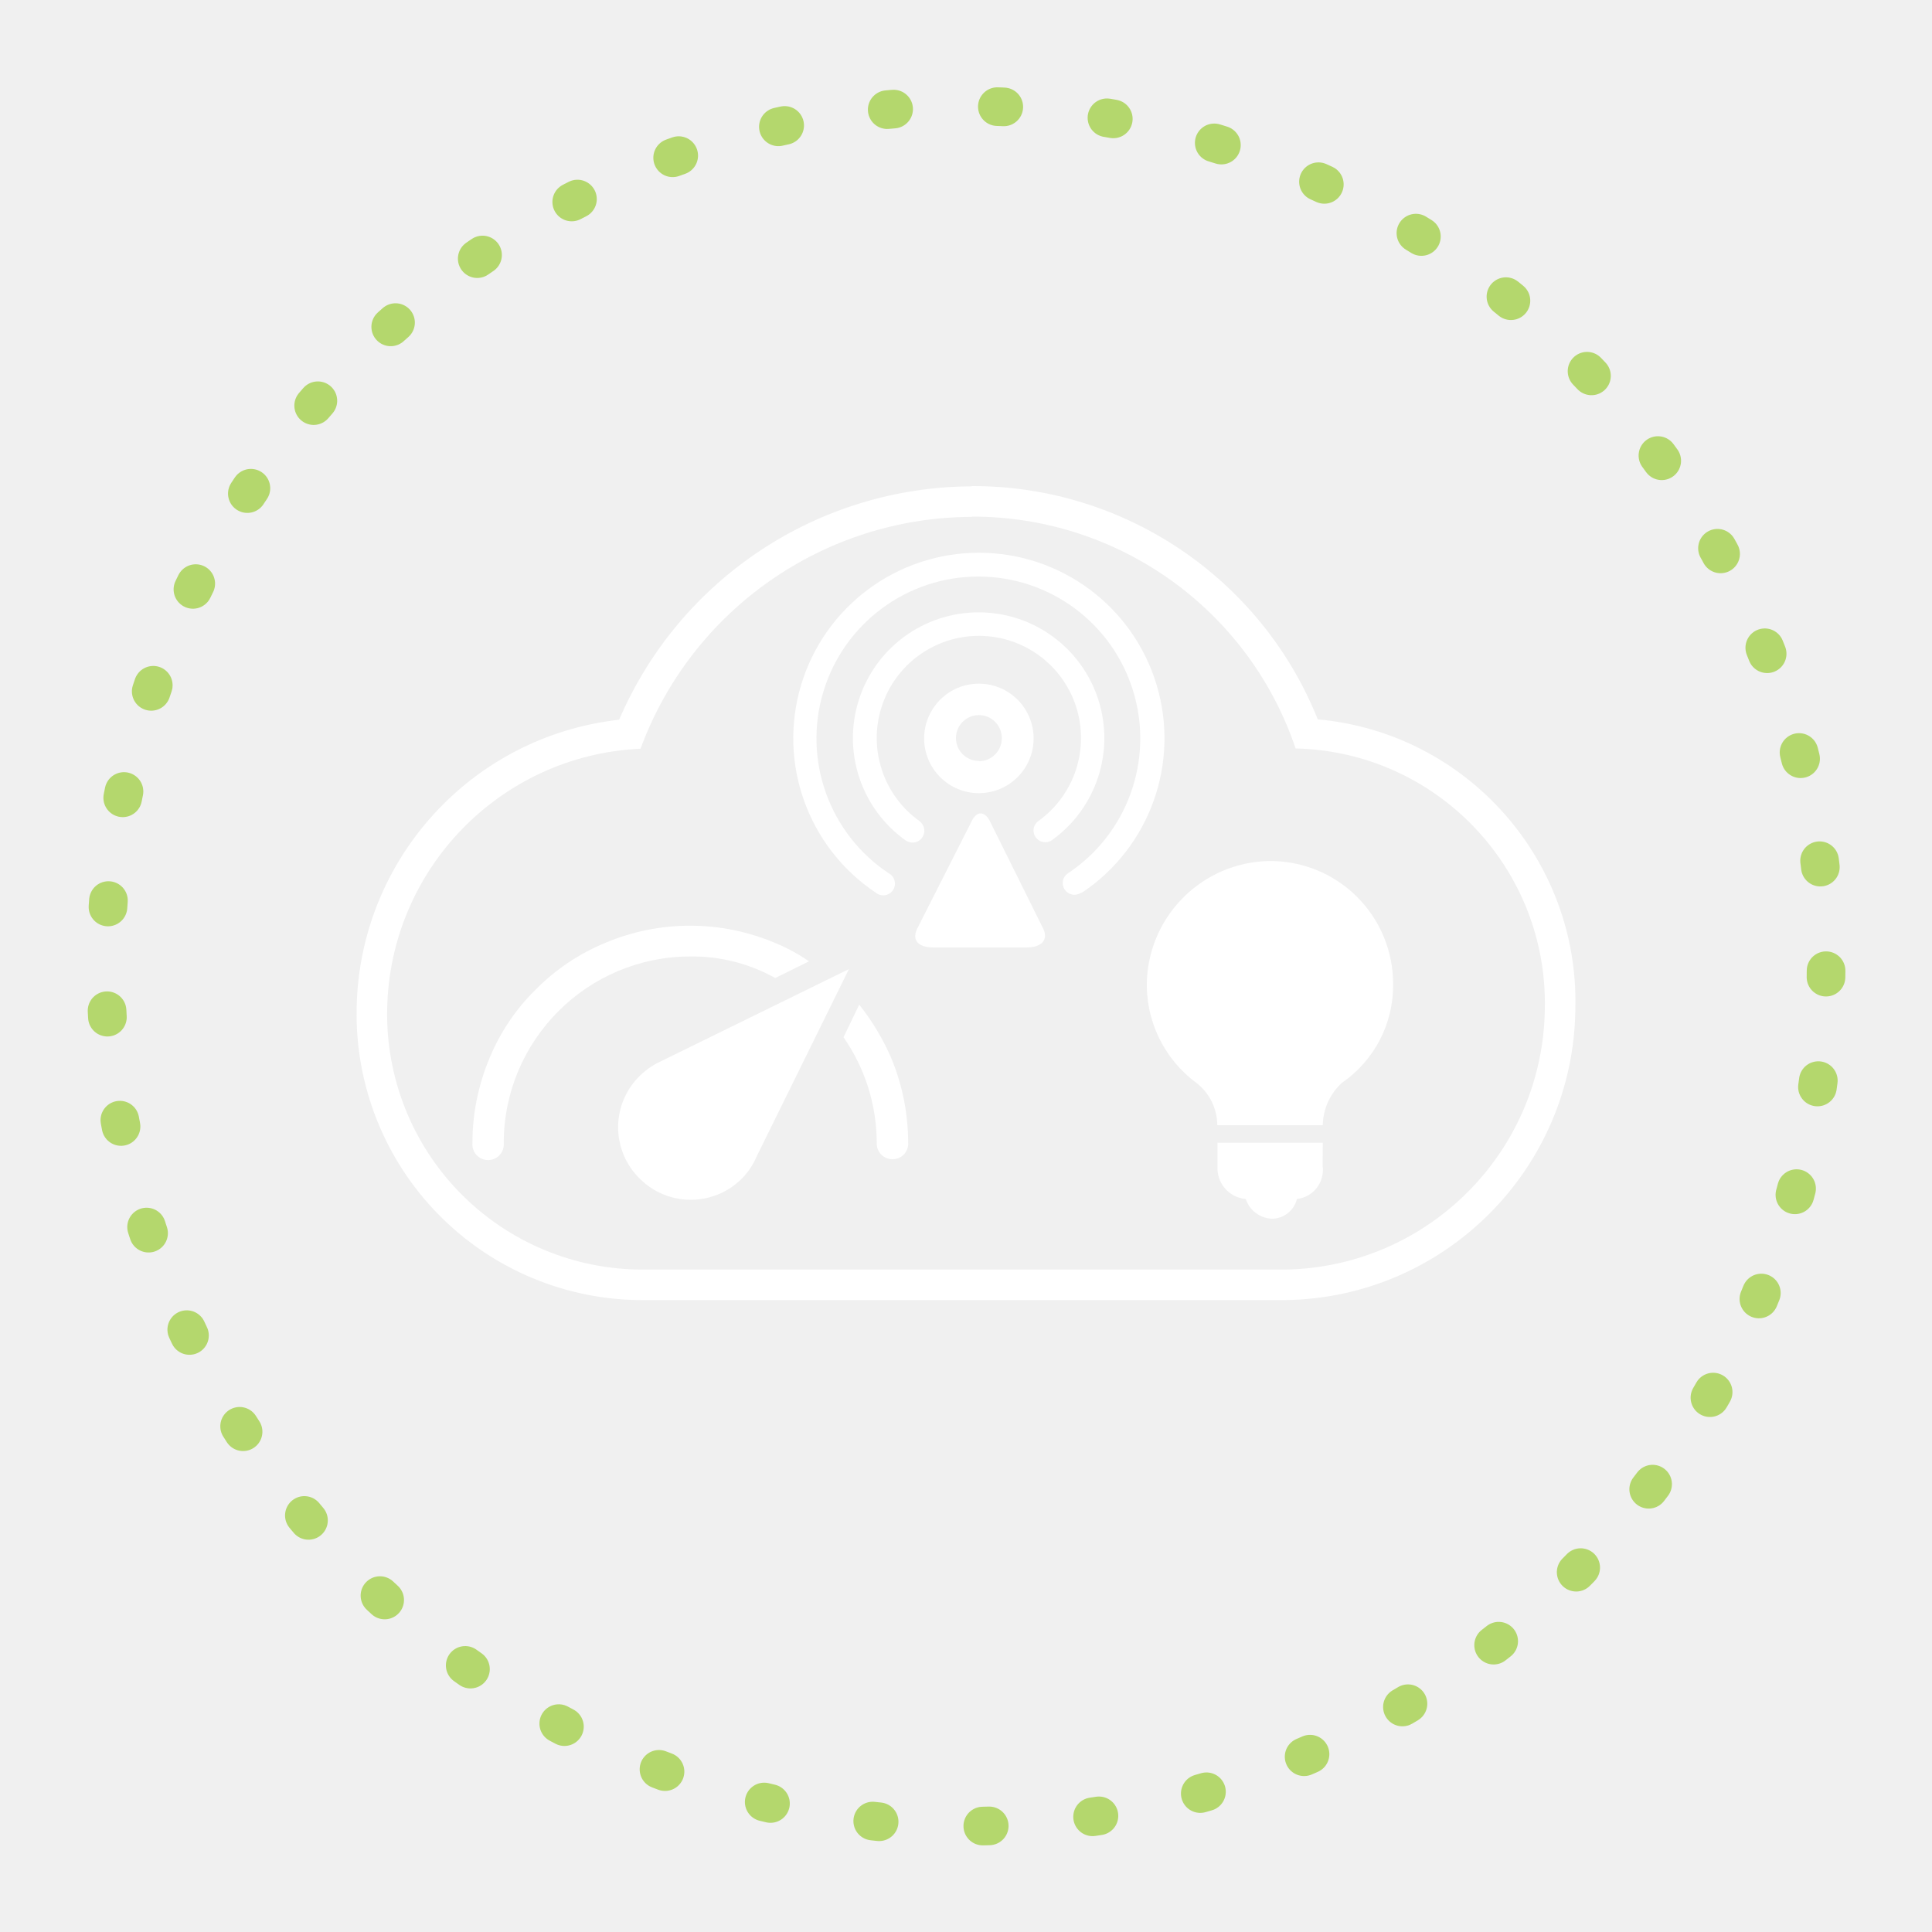
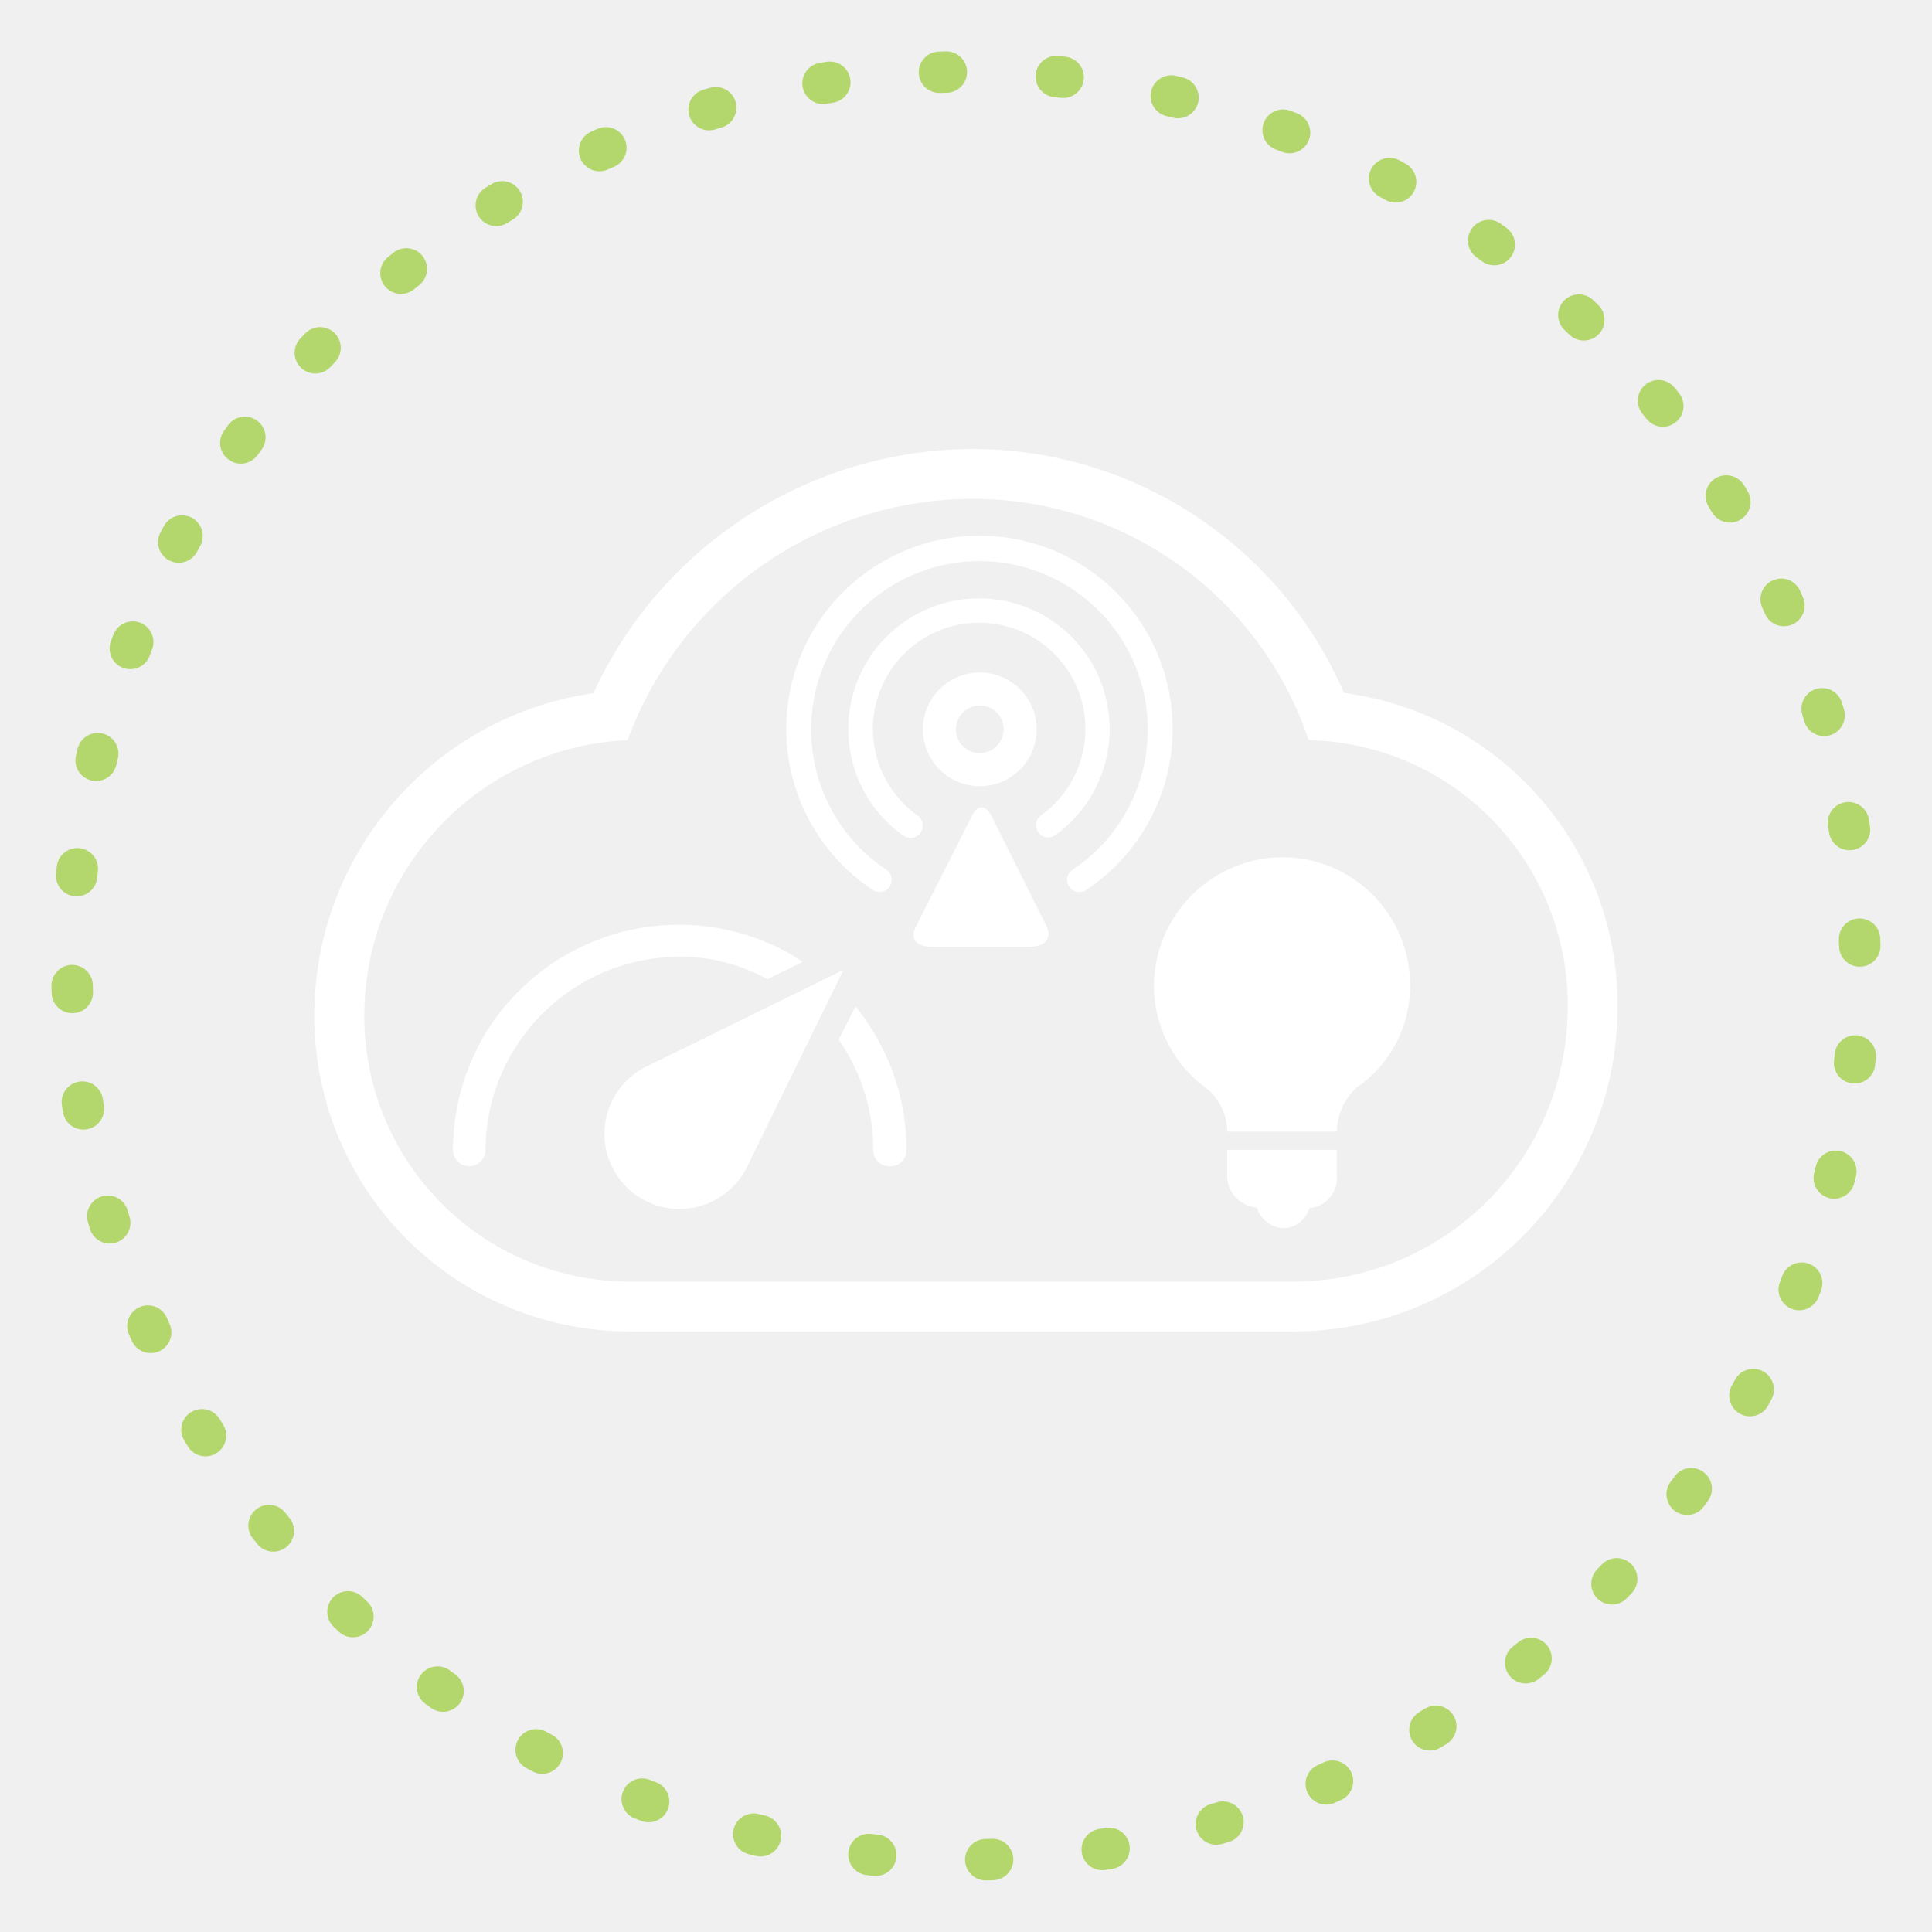
- <svg xmlns="http://www.w3.org/2000/svg" viewBox="0 0 150 150">
+ <svg xmlns="http://www.w3.org/2000/svg" viewBox="0 0 140 140">
  <defs>
-     <style>.cls-1{fill:#fff;}.cls-2,.cls-4{fill:none;}.cls-3{opacity:0.69;}.cls-4{stroke:#9c3;stroke-linecap:round;stroke-miterlimit:10;stroke-width:3px;stroke-dasharray:0.5 8.06;}</style>
+     <style>.cls-1{fill:#fff;}.cls-2,.cls-4{fill:none;}.cls-3{opacity:0.69;}.cls-4{stroke:#9c3;stroke-linecap:round;stroke-miterlimit:10;stroke-width:3px;stroke-dasharray:0.5 7.98;}</style>
  </defs>
  <g id="map">
-     <path class="cls-1" d="M75.44,40.11a26.46,26.46,0,0,1,25.15,18,19.8,19.8,0,0,1,19.35,20.2A20.5,20.5,0,0,1,99.75,98.57H49.94A19.83,19.83,0,0,1,30.06,78.33a20.62,20.62,0,0,1,19.67-20.2,27.5,27.5,0,0,1,25.71-18m0-2.37A29.92,29.92,0,0,0,48.07,55.88,22.93,22.93,0,0,0,27.69,78.29a22.2,22.2,0,0,0,22.25,22.65H99.75a22.85,22.85,0,0,0,22.56-22.57,22,22,0,0,0-20-22.52A28.84,28.84,0,0,0,75.44,37.74Z" />
-     <path class="cls-1" d="M39.11,88.74a1.22,1.22,0,1,1-2.43,0A17,17,0,0,1,38,82.17a16,16,0,0,1,3.61-5.36A16.41,16.41,0,0,1,47,73.2a16.92,16.92,0,0,1,13.15,0,13.64,13.64,0,0,1,2.66,1.44l-2.62,1.29a13.24,13.24,0,0,0-6.58-1.67A14.5,14.5,0,0,0,39.11,88.74Z" />
-     <path class="cls-1" d="M57.58,91.52a5.6,5.6,0,0,1-7.9,0,5.58,5.58,0,0,1,0-8,5.77,5.77,0,0,1,1.67-1.14l14.56-7.14L58.72,89.84A5.32,5.32,0,0,1,57.58,91.52Z" />
-     <path class="cls-1" d="M69.29,90a1.21,1.21,0,0,1-1.22-1.22,14.39,14.39,0,0,0-2.58-8.25L66.71,78a18.47,18.47,0,0,1,2.47,4.11,17.19,17.19,0,0,1,1.33,6.61A1.2,1.2,0,0,1,69.29,90Z" />
-     <path class="cls-1" d="M102.69,90.53a2.27,2.27,0,0,1-2,2.56,2,2,0,0,1-1.9,1.53,2.23,2.23,0,0,1-2.07-1.53,2.4,2.4,0,0,1-2.19-2.56V88.72h8.17Z" />
-     <path class="cls-1" d="M104.2,84.06a4.53,4.53,0,0,0-1.5,3.3H94.51a4.18,4.18,0,0,0-1.64-3.3A9.46,9.46,0,0,1,89.05,76a9.68,9.68,0,0,1,9.42-9.15,9.53,9.53,0,0,1,9.69,9.56A9.16,9.16,0,0,1,104.2,84.06Z" />
-     <path class="cls-2" d="M53.59,84.75a2.69,2.69,0,0,0-1.93.8,2.78,2.78,0,0,0,0,3.91,2.74,2.74,0,0,0,3.87,0,2.76,2.76,0,0,0-1.94-4.71Z" />
-     <path class="cls-1" d="M79.71,73.56H72.48c-1.12,0-1.7-.5-1.29-1.42l4.23-8.34c.41-.91,1.09-.84,1.49.07L81,72.11C81.42,73,80.83,73.56,79.71,73.56Z" />
-     <path class="cls-1" d="M76,53.08a4.25,4.25,0,1,0,4.25,4.24A4.25,4.25,0,0,0,76,53.08Zm0,6a1.78,1.78,0,1,1,1.78-1.78A1.78,1.78,0,0,1,76,59.1Z" />
-     <path class="cls-1" d="M71.43,63.79l0,0a.92.92,0,0,1-.57,1.63,1,1,0,0,1-.56-.18h0a9.76,9.76,0,1,1,11.36,0h0l0,0a.84.84,0,0,1-.49.15.91.91,0,0,1-.56-1.64l0,0v0h0a7.93,7.93,0,1,0-9.22,0" />
-     <path class="cls-1" d="M84,69.31h0a14.41,14.41,0,1,0-16,0h0a.91.91,0,1,0,1-1.51h0a12.57,12.57,0,1,1,13.92,0h0a.9.9,0,0,0-.41.76.91.91,0,0,0,.91.91,1,1,0,0,0,.5-.15" />
+     <path class="cls-1" d="M70.43,36.15a25.66,25.66,0,0,1,24.4,17.48,19.21,19.21,0,0,1,18.77,19.6A19.9,19.9,0,0,1,94,92.87H45.68A19.23,19.23,0,0,1,26.4,73.23a20,20,0,0,1,19.08-19.6,26.68,26.68,0,0,1,25-17.48m0-3.61A30.36,30.36,0,0,0,43,50.23,23.6,23.6,0,0,0,22.78,73.17a22.85,22.85,0,0,0,22.9,23.31H94a23.5,23.5,0,0,0,23.21-23.19A22.83,22.83,0,0,0,97.39,50.21a29.31,29.31,0,0,0-27-17.67Z" />
+     <path class="cls-1" d="M35.18,83.33a1.18,1.18,0,0,1-2.36,0A16.42,16.42,0,0,1,34.11,77a15.57,15.57,0,0,1,3.51-5.2,15.9,15.9,0,0,1,5.2-3.5,16.4,16.4,0,0,1,12.75,0,13.76,13.76,0,0,1,2.59,1.4l-2.55,1.26a12.83,12.83,0,0,0-6.38-1.63A14.08,14.08,0,0,0,35.18,83.33Z" />
+     <path class="cls-1" d="M53.1,86A5.44,5.44,0,1,1,47,77.21l14.12-6.93L54.21,84.4A5.2,5.2,0,0,1,53.1,86Z" />
+     <path class="cls-1" d="M64.46,84.51a1.16,1.16,0,0,1-1.18-1.18,13.91,13.91,0,0,0-2.51-8L62,72.93a17.42,17.42,0,0,1,2.4,4,16.53,16.53,0,0,1,1.29,6.41A1.16,1.16,0,0,1,64.46,84.51Z" />
+     <path class="cls-1" d="M96.87,85.07a2.2,2.2,0,0,1-2,2.48A2,2,0,0,1,93.07,89a2.15,2.15,0,0,1-2-1.49,2.33,2.33,0,0,1-2.14-2.48V83.32h7.94Z" />
+     <path class="cls-1" d="M98.33,78.79A4.39,4.39,0,0,0,96.88,82H88.93a4.07,4.07,0,0,0-1.59-3.2A9.19,9.19,0,0,1,83.63,71a9.38,9.38,0,0,1,9.14-8.88,9.26,9.26,0,0,1,9.41,9.28A8.88,8.88,0,0,1,98.33,78.79Z" />
+     <path class="cls-2" d="M49.23,79.46a2.62,2.62,0,0,0-1.88.78,2.68,2.68,0,0,0,1.88,4.57A2.65,2.65,0,0,0,51.11,84a2.71,2.71,0,0,0,0-3.79A2.65,2.65,0,0,0,49.23,79.46Z" />
+     <path class="cls-1" d="M74.57,68.61h-7c-1.09,0-1.65-.5-1.24-1.38l4.09-8.09c.41-.89,1.06-.82,1.46.06l4,8C76.22,68.08,75.66,68.61,74.57,68.61Z" />
+     <path class="cls-1" d="M71,48.73a4.12,4.12,0,1,0,4.12,4.12A4.13,4.13,0,0,0,71,48.73Zm0,5.85a1.73,1.73,0,1,1,1.73-1.73A1.74,1.74,0,0,1,71,54.58Z" />
+     <path class="cls-1" d="M66.54,59.13h0a.92.92,0,0,1,.33.7.89.89,0,0,1-.89.89.92.92,0,0,1-.54-.18h0a9.47,9.47,0,1,1,11,0h0l0,0a.85.85,0,0,1-.48.15.89.89,0,0,1-.53-1.6l0,0h0a7.7,7.7,0,1,0-8.95,0" />
+     <path class="cls-1" d="M78.72,64.48h0a14,14,0,1,0-15.49,0h0a.85.85,0,0,0,.5.16.88.88,0,0,0,.88-.89.85.85,0,0,0-.39-.73h0a12.2,12.2,0,1,1,13.51,0h0a.88.88,0,0,0,.49,1.62.93.93,0,0,0,.49-.14" />
    <g class="cls-3">
-       <circle class="cls-4" cx="75" cy="75" r="66.76" transform="translate(-18.52 125.05) rotate(-73.15)" />
+       <circle class="cls-4" cx="70" cy="70" r="64.77" transform="translate(-14.21 122.04) rotate(-76.72)" />
    </g>
  </g>
</svg>
